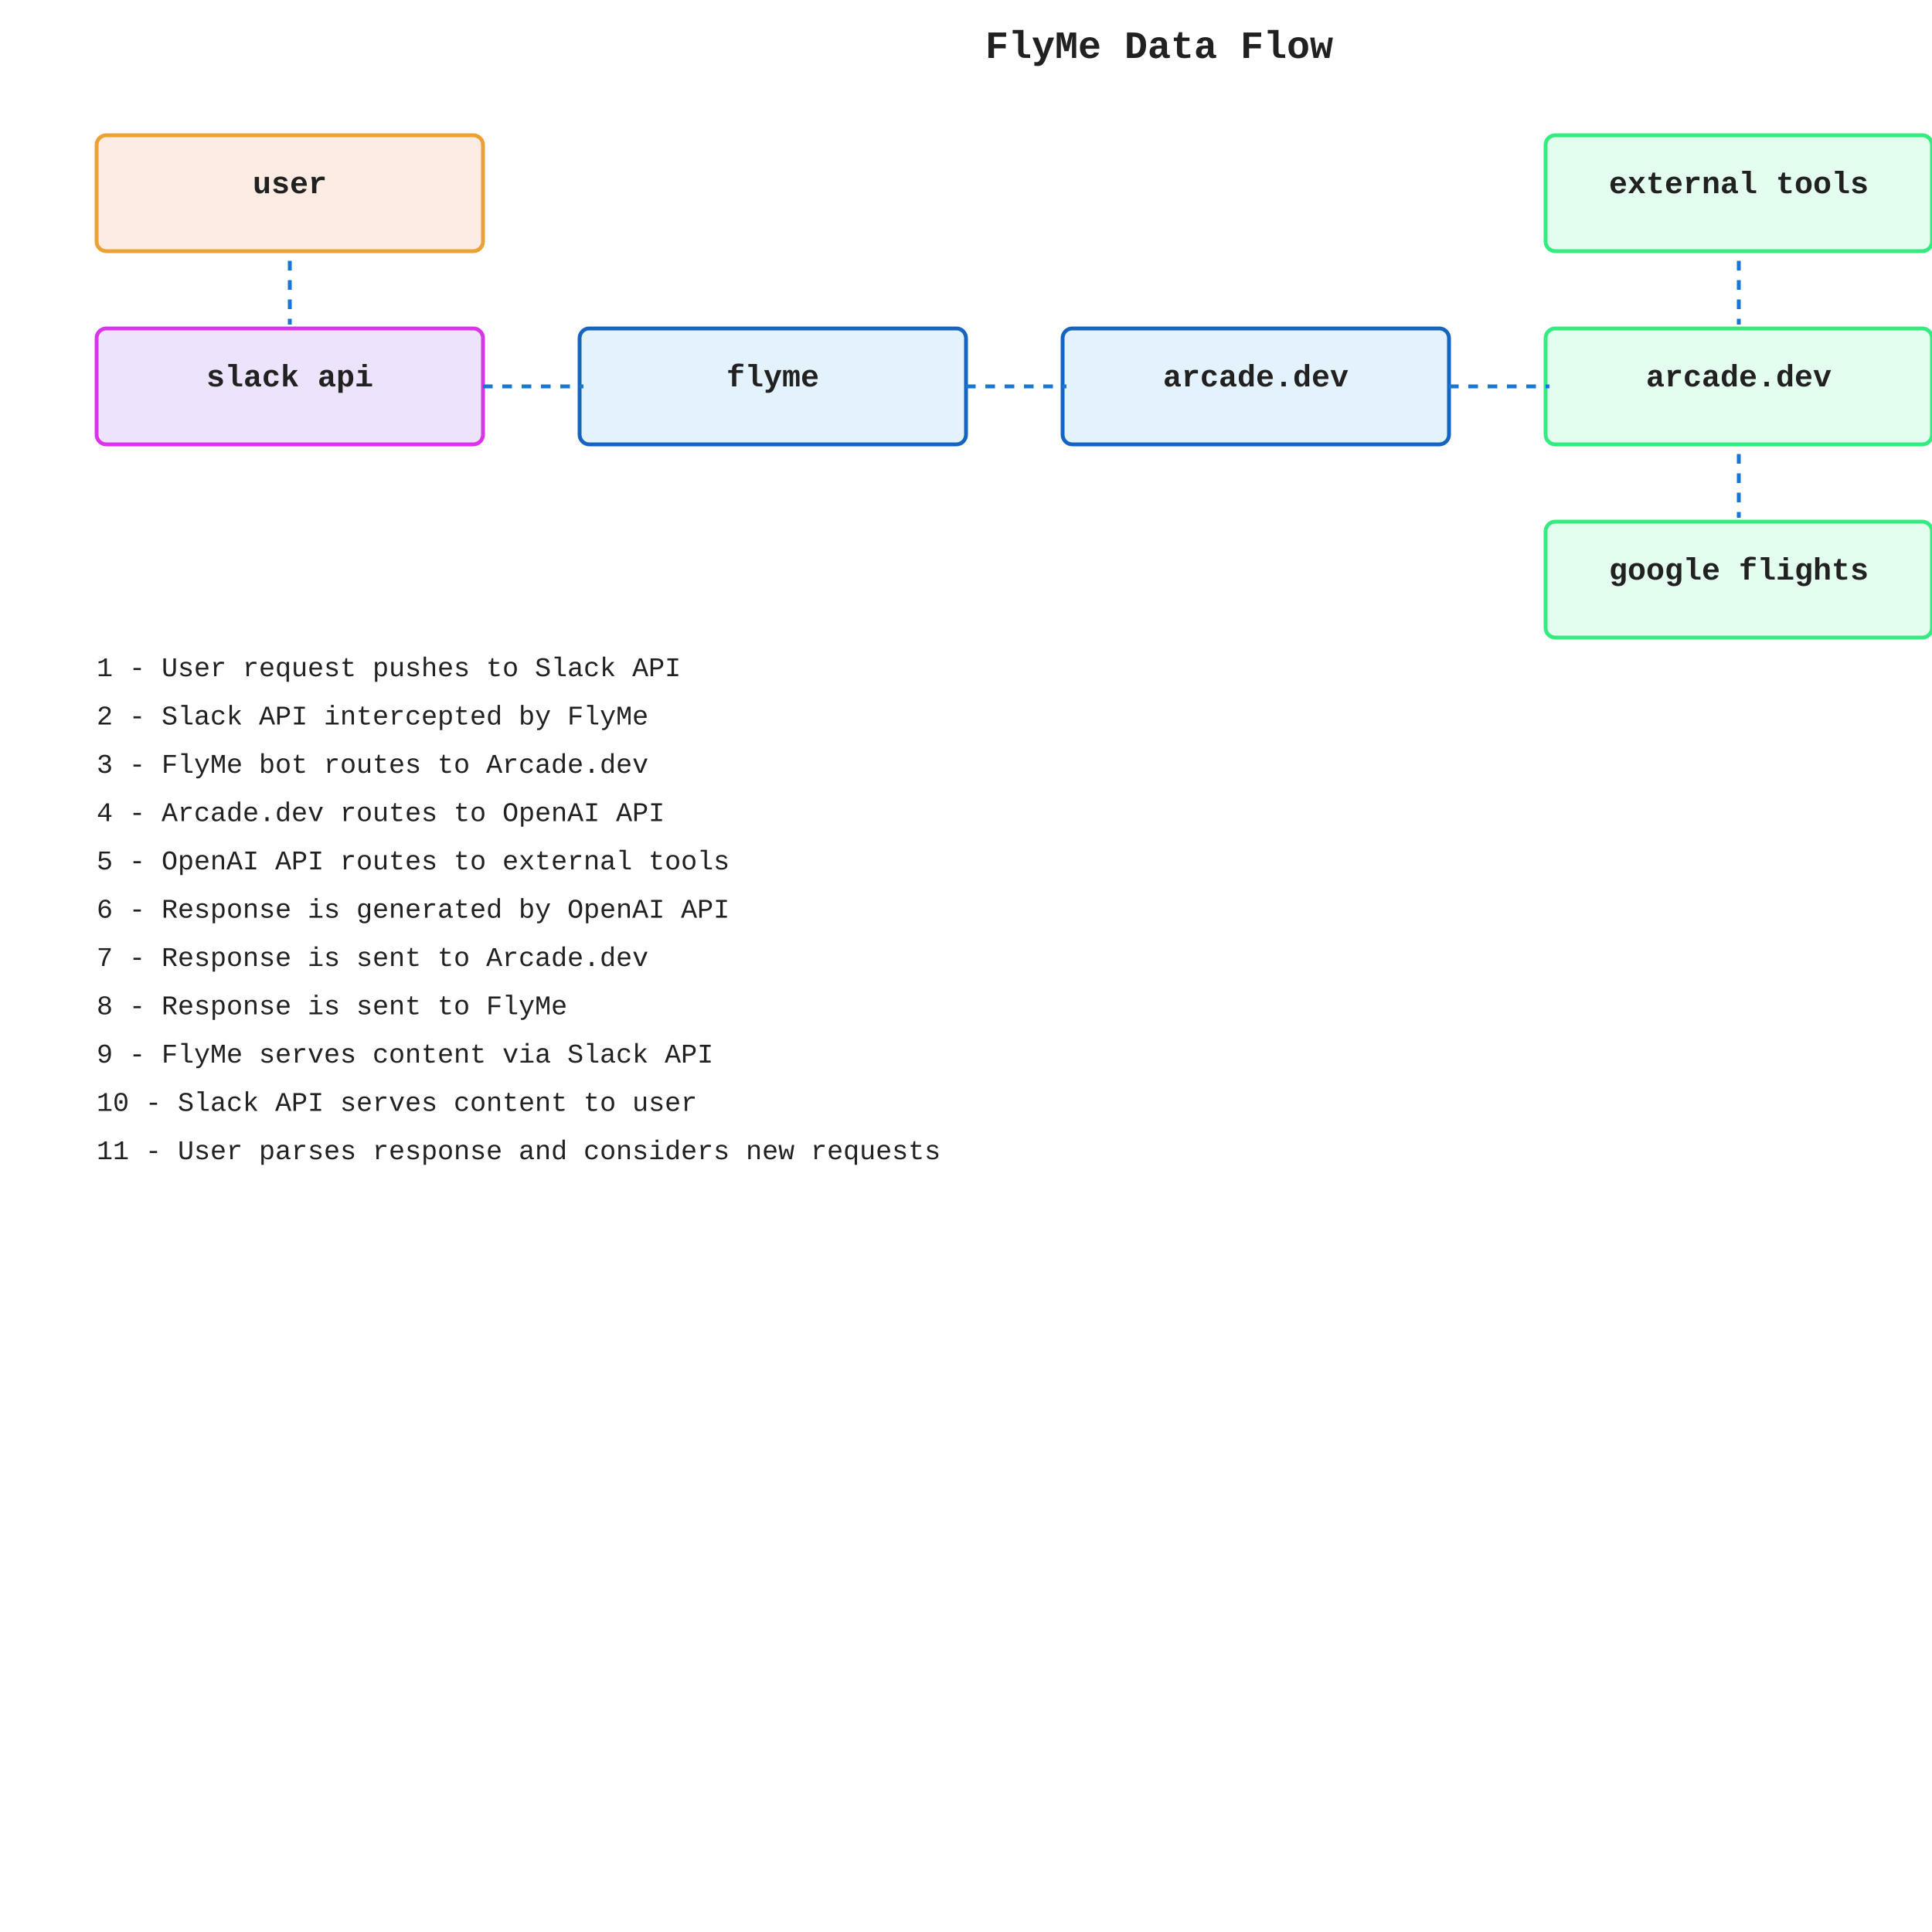
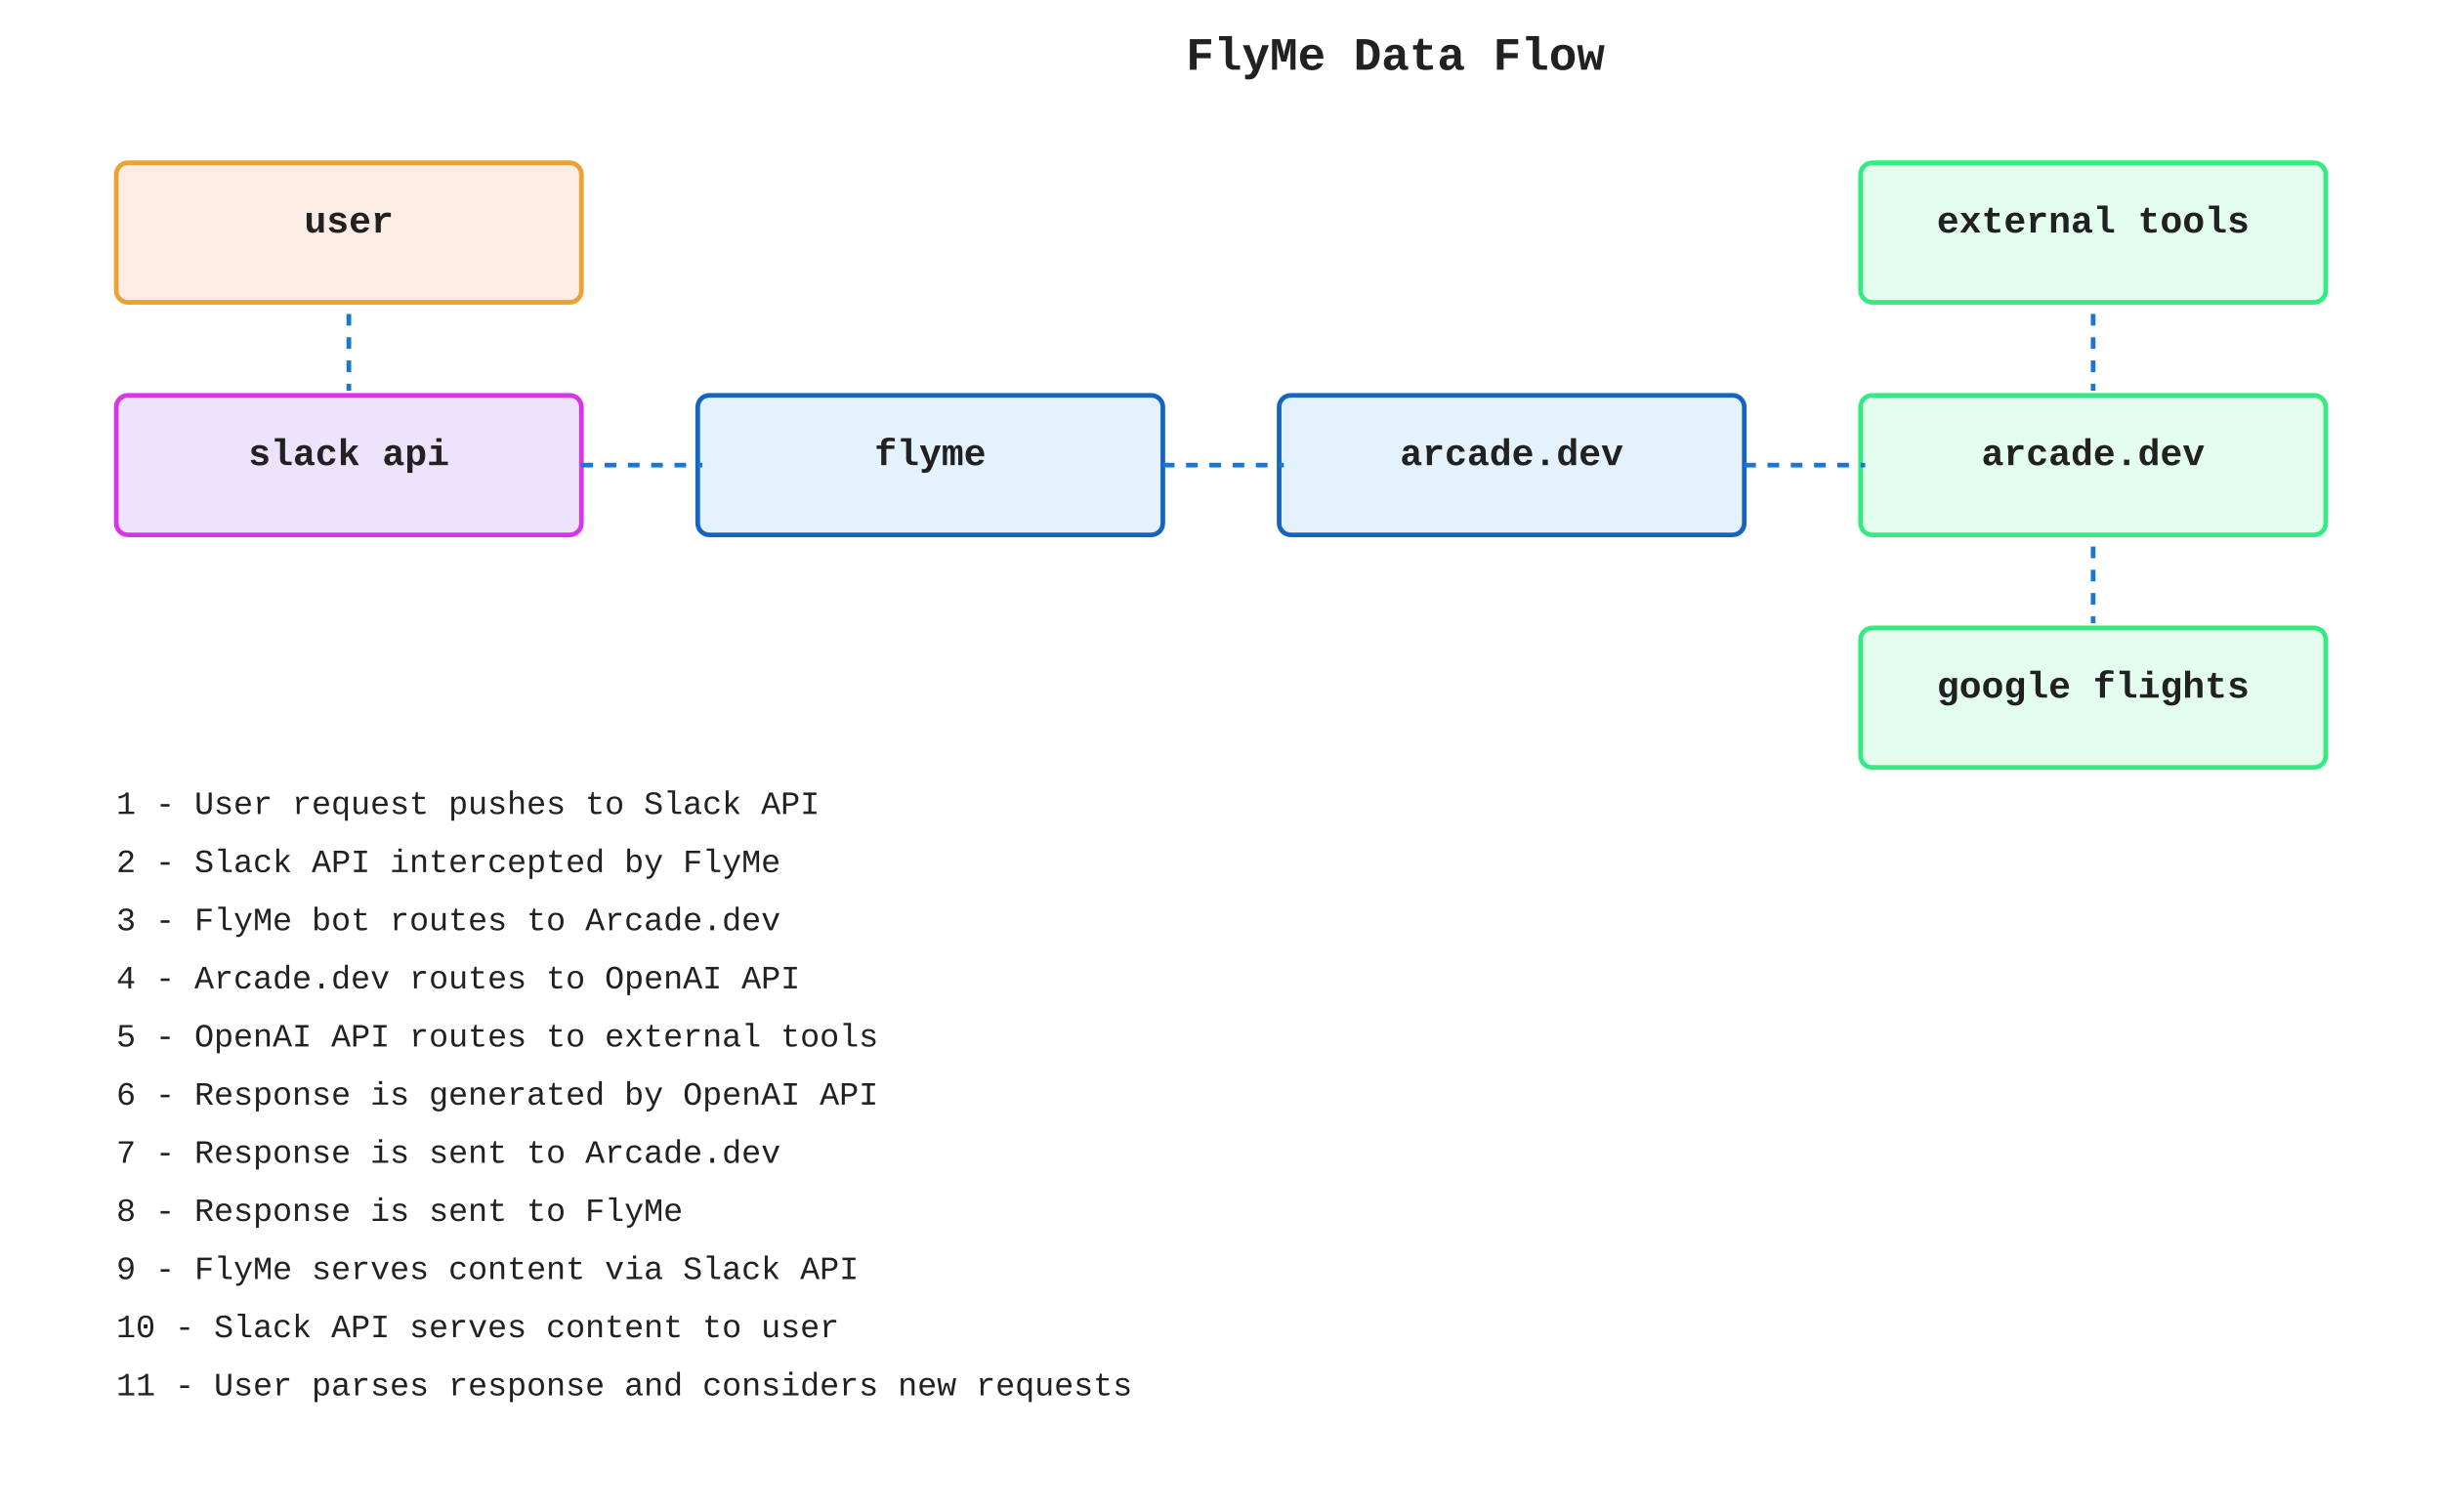
- <svg xmlns="http://www.w3.org/2000/svg" viewBox="0 0 1000 1000">
+ <svg xmlns="http://www.w3.org/2000/svg" viewBox="0 0 1050 650">
  <defs>
    <style>
      .starter-box { fill:rgb(253, 236, 227); stroke: #eba134; stroke-width: 2; }
      .ext-box { fill:rgb(227, 253, 238); stroke:rgb(52, 235, 128); stroke-width: 2; }
      .api-box { fill:rgb(237, 227, 253); stroke: #d934eb; stroke-width: 2; }
      .file-box { fill: #e3f2fd; stroke: #1565c0; stroke-width: 2; }
      .config-file { fill: #e8f5e9; stroke: #2e7d32; stroke-width: 2; }
      .entry-file { fill: #fff3e0; stroke: #e65100; stroke-width: 3; }
      .text { font-family: 'Courier New', monospace; font-size: 14px; fill: #212121; }
      .title { font-weight: bold; font-size: 16px; }
      .flow { fill: none; stroke: #424242; stroke-width: 2; marker-end: url(#arrowhead); }
      .import-flow { fill: none; stroke: #1976d2; stroke-width: 2; stroke-dasharray: 5,5; marker-end: url(#arrowhead-blue); }
    </style>
  </defs>
  <text x="600" y="30" class="text" style="font-size: 20px; font-weight: bold; text-anchor: middle;">FlyMe Data Flow</text>
  <rect x="50" y="70" width="200" height="60" class="starter-box" rx="5" />
  <text x="150" y="100" class="text title" text-anchor="middle">user</text>
  <rect x="50" y="170" width="200" height="60" class="api-box" rx="5" />
  <text x="150" y="200" class="text title" text-anchor="middle">slack api</text>
  <rect x="300" y="170" width="200" height="60" class="file-box" rx="5" />
  <text x="400" y="200" class="text title" text-anchor="middle">flyme</text>
  <rect x="550" y="170" width="200" height="60" class="file-box" rx="5" />
  <text x="650" y="200" class="text title" text-anchor="middle">arcade.dev</text>
  <rect x="800" y="70" width="200" height="60" class="ext-box" rx="5" />
  <text x="900" y="100" class="text title" text-anchor="middle">external tools</text>
  <rect x="800" y="170" width="200" height="60" class="ext-box" rx="5" />
  <text x="900" y="200" class="text title" text-anchor="middle">arcade.dev</text>
  <rect x="800" y="270" width="200" height="60" class="ext-box" rx="5" />
  <text x="900" y="300" class="text title" text-anchor="middle">google flights</text>
  <path d="M 150 135 L 150 168" class="import-flow" />
  <path d="M 900 135 L 900 168" class="import-flow" />
  <path d="M 900 235 L 900 268" class="import-flow" />
  <path d="M 250 200 L 302 200" class="import-flow" />
  <path d="M 500 200 L 552 200" class="import-flow" />
  <path d="M 750 200 L 802 200" class="import-flow" />
  <text x="50" y="350" class="text">1 - User request pushes to Slack API</text>
  <text x="50" y="375" class="text">2 - Slack API intercepted by FlyMe</text>
  <text x="50" y="400" class="text">3 - FlyMe bot routes to Arcade.dev</text>
  <text x="50" y="425" class="text">4 - Arcade.dev routes to OpenAI API</text>
  <text x="50" y="450" class="text">5 - OpenAI API routes to external tools</text>
  <text x="50" y="475" class="text">6 - Response is generated by OpenAI API</text>
  <text x="50" y="500" class="text">7 - Response is sent to Arcade.dev</text>
  <text x="50" y="525" class="text">8 - Response is sent to FlyMe</text>
  <text x="50" y="550" class="text">9 - FlyMe serves content via Slack API</text>
  <text x="50" y="575" class="text">10 - Slack API serves content to user</text>
  <text x="50" y="600" class="text">11 - User parses response and considers new requests</text>
</svg>
